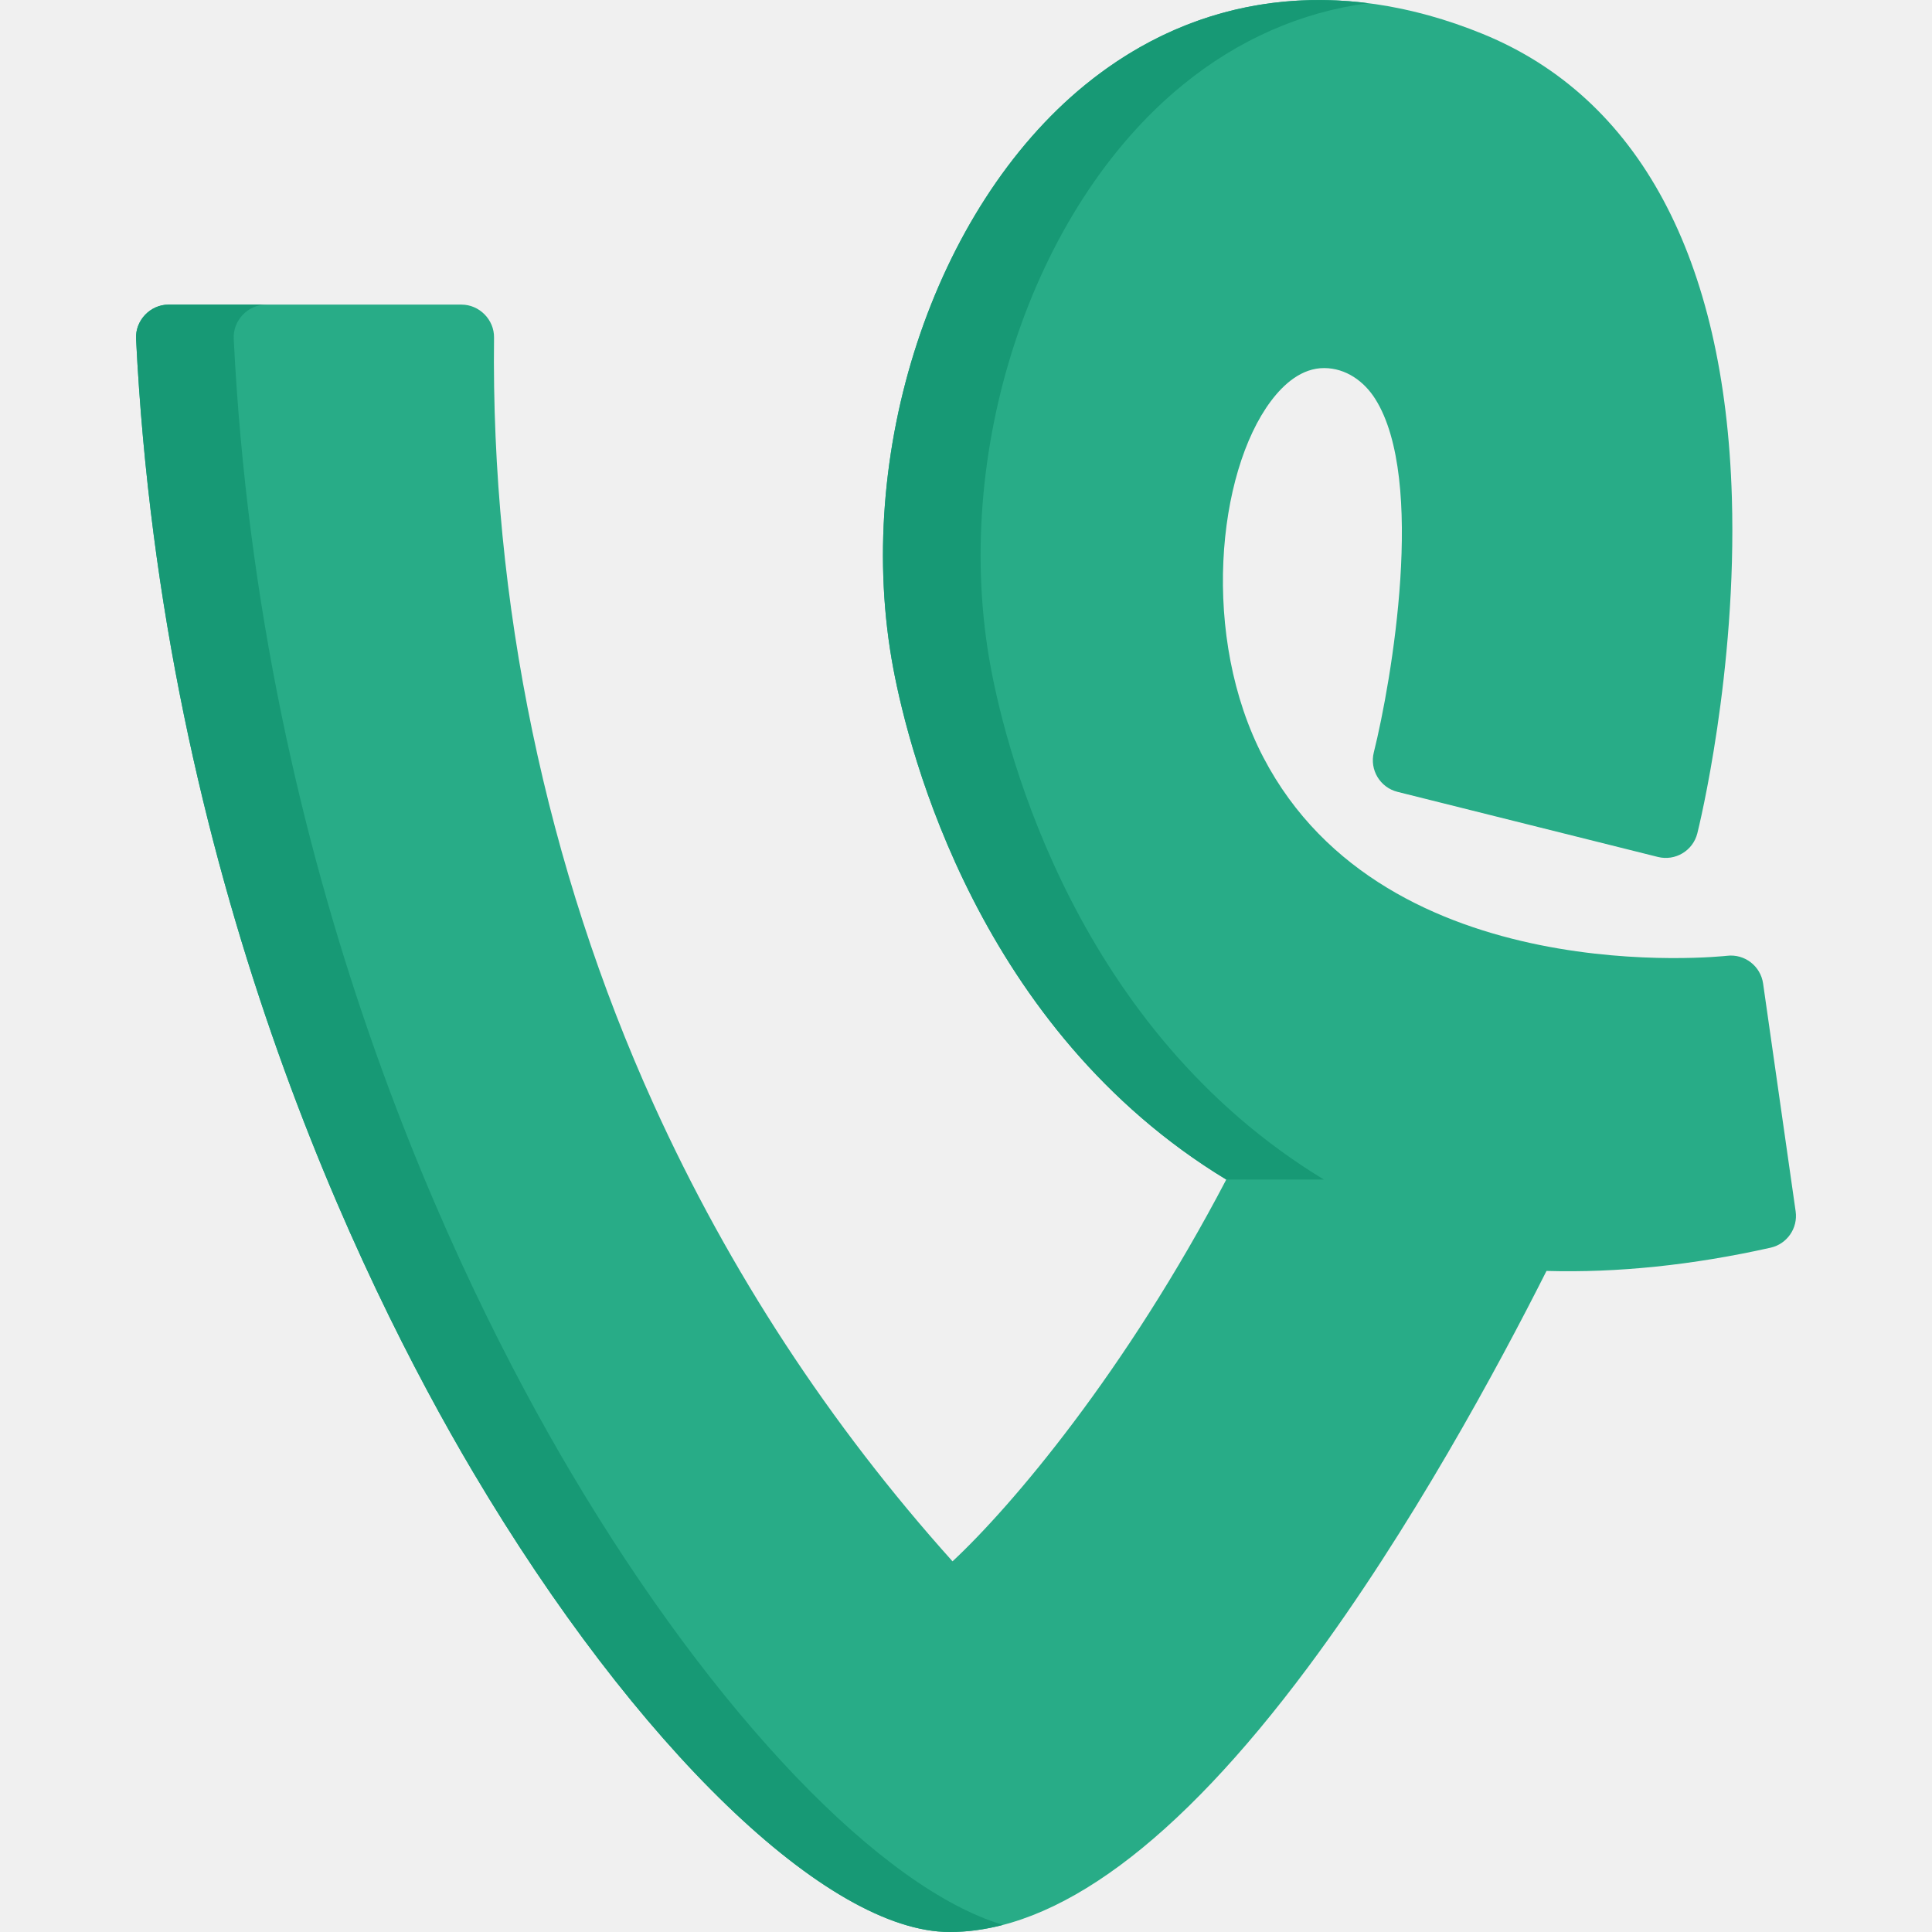
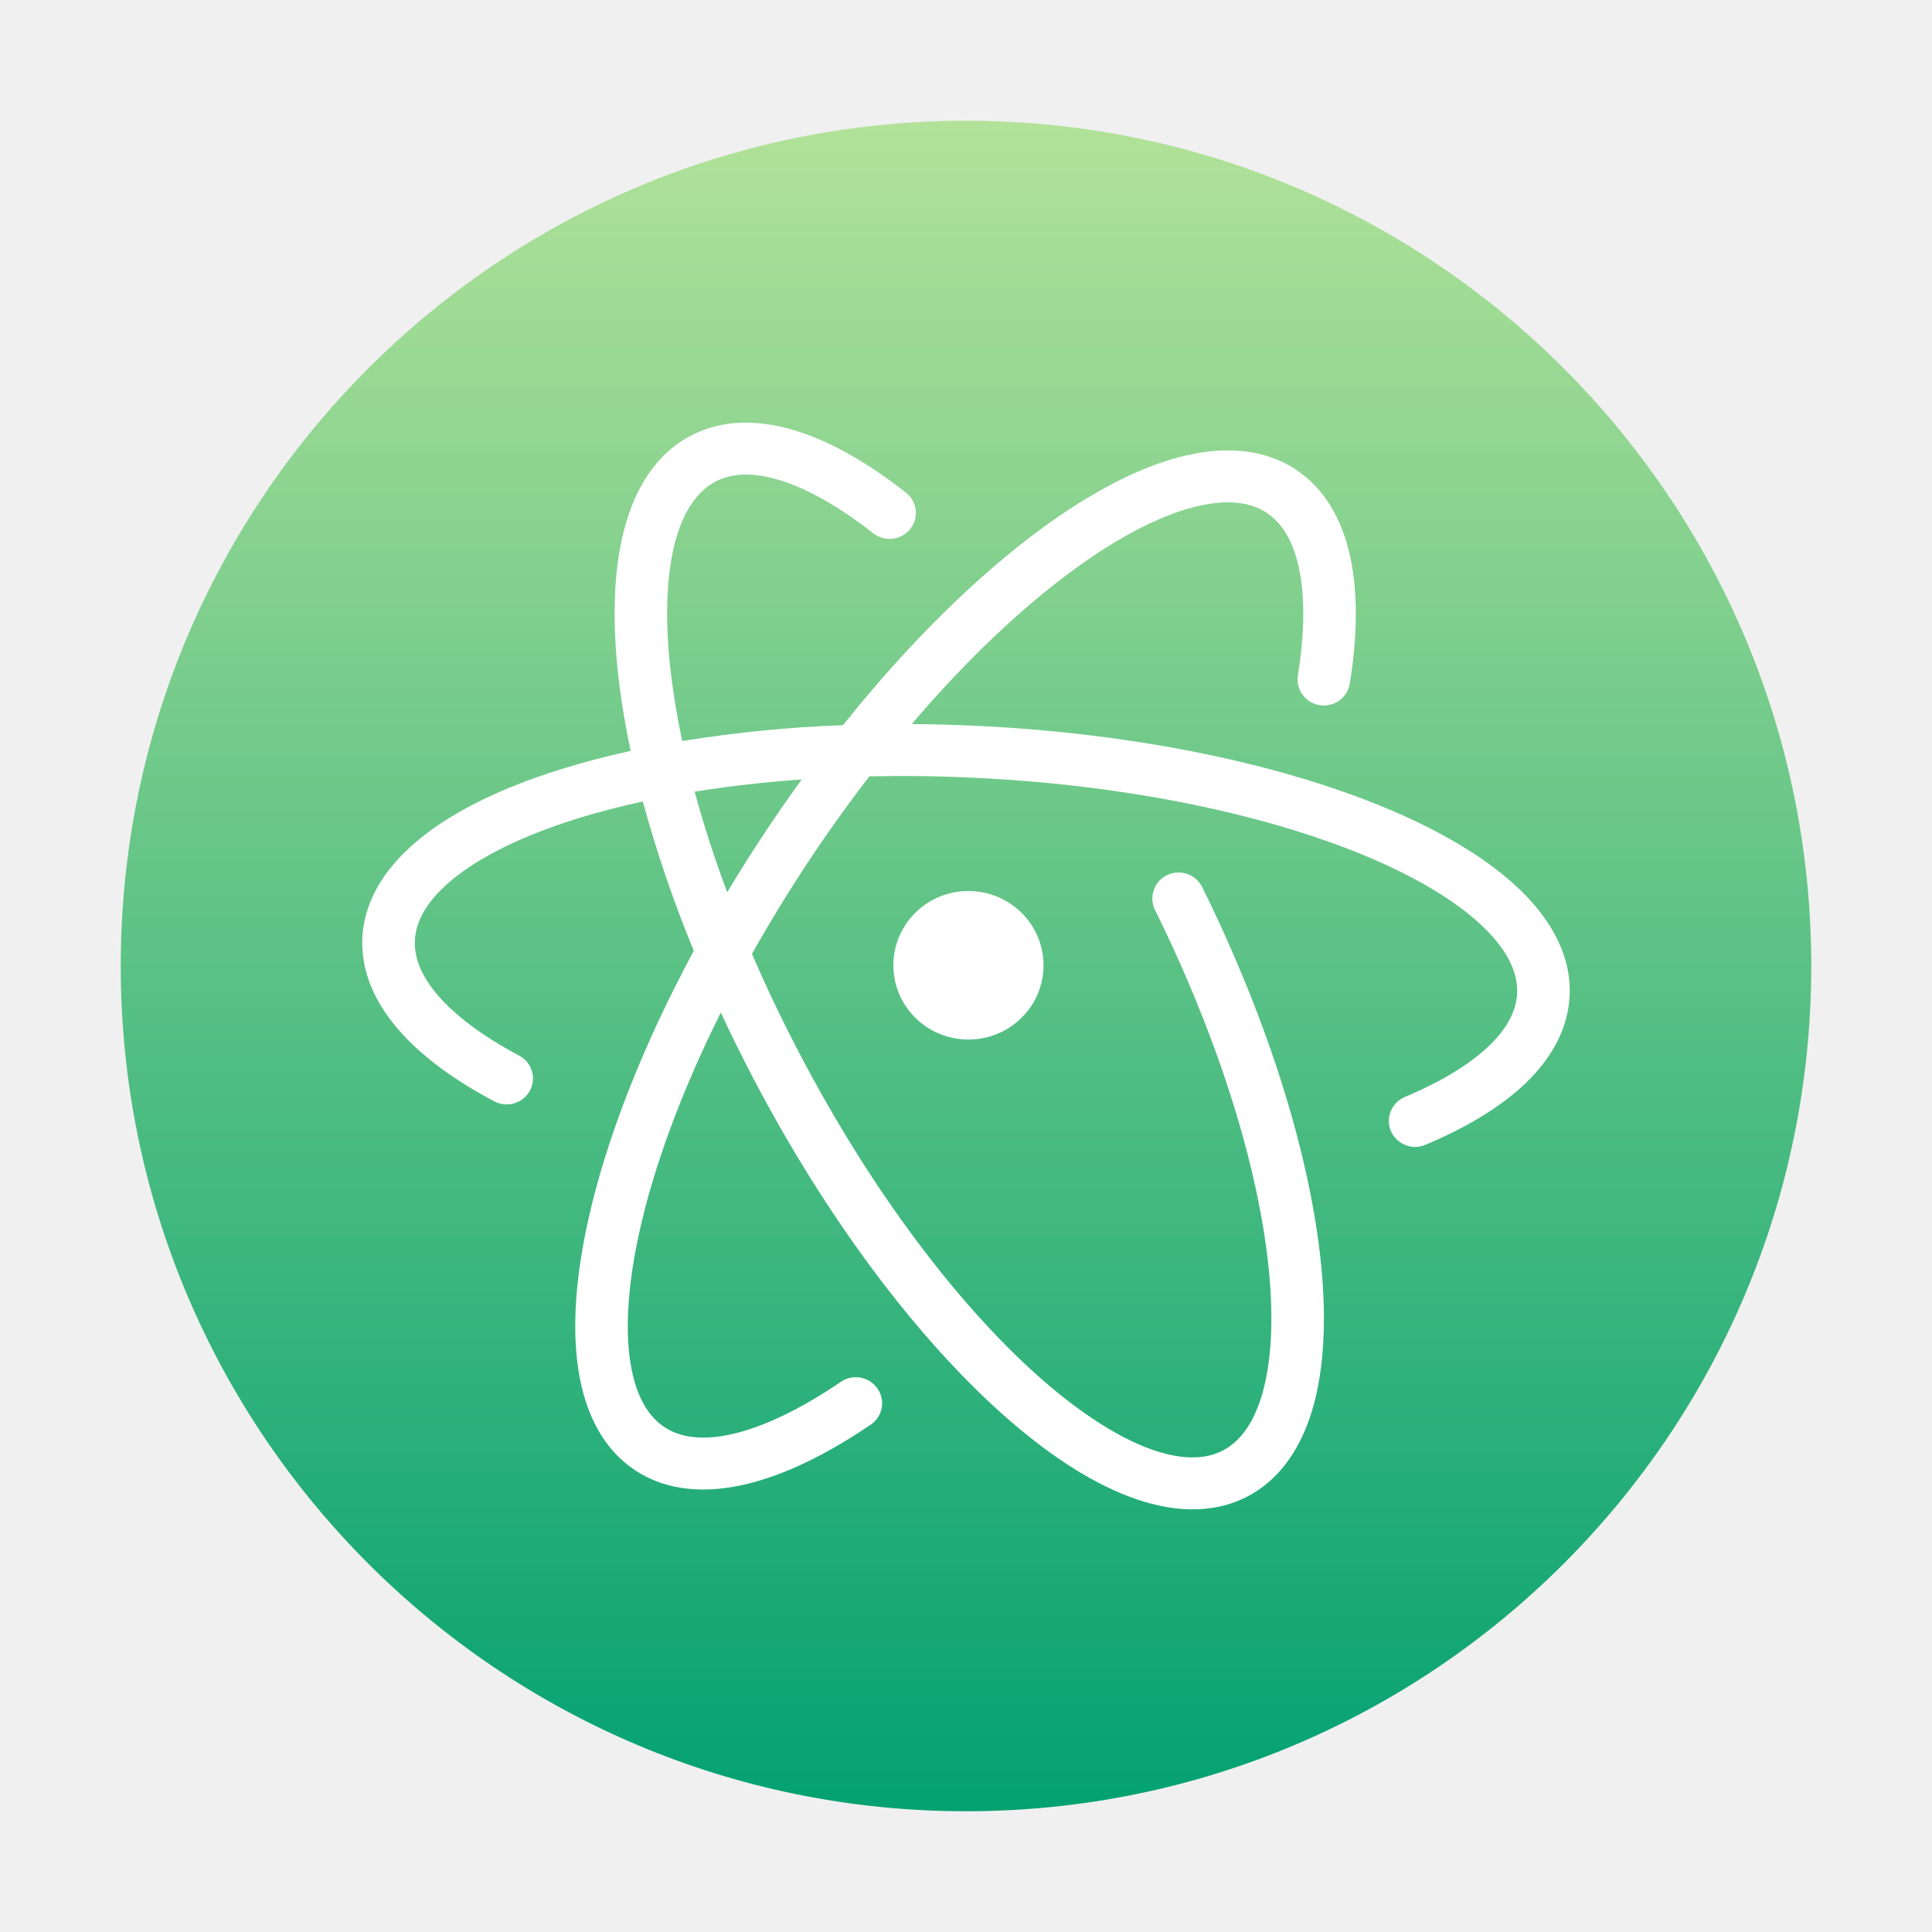
- <svg xmlns="http://www.w3.org/2000/svg" xml:space="preserve" width="800" height="800" viewBox="0 0 512 512">
-   <path d="m475.864 321.018-8.626-60.379a8.625 8.625 0 0 0-9.545-7.347c-.9.106-90.325 9.84-122.886-52.567-16.642-31.896-12.297-75.374 2.011-94.445 3.39-4.518 8.174-8.774 14.15-8.737 5.71.037 10.503 3.469 13.47 8.156 13.539 21.378 4.328 74.88-.362 93.688a8.626 8.626 0 0 0 6.275 10.461l69.004 17.251c4.621 1.154 9.305-1.655 10.46-6.276.43-1.721 10.517-42.66 9.148-89.022-1.871-63.47-24.696-105.936-66.009-122.807-38.193-15.596-75.627-10.797-105.406 13.515-40.152 32.78-61.521 97.838-50.809 154.694 4.18 22.188 22.668 95.615 88.233 135.397-26.683 50.976-56.818 86.519-72.544 101.172-32.547-36.244-59.15-76.904-79.144-120.973-28.558-62.948-43.205-133.263-42.358-203.344.058-4.736-3.888-8.73-8.624-8.73h-77.63c-4.86 0-8.855 4.197-8.615 9.054 7.069 142.097 59.006 249.195 89.335 300.388C168.568 463.038 219.32 512 251.685 512c28.323 0 60.255-23.595 94.91-70.131 27.174-36.49 50.457-79.685 63.245-105.058 18.794.532 38.725-1.533 59.367-6.155a8.628 8.628 0 0 0 6.657-9.638z" style="fill:#28ac87" />
-   <path d="M151.272 390.167c-30.33-51.193-82.267-158.292-89.335-300.388-.24-4.857 3.754-9.054 8.615-9.054H44.675c-4.86 0-8.855 4.197-8.615 9.054 7.069 142.097 59.006 249.195 89.335 300.388C168.57 463.038 219.322 512 251.687 512c4.609 0 9.316-.636 14.112-1.884-32.089-9.611-76.281-55.394-114.527-119.949zM313.427 22.508c14.772-12.06 31.428-19.311 49.125-21.661-27.298-3.462-53.201 3.864-75.001 21.661-40.152 32.78-61.521 97.838-50.808 154.694 4.18 22.188 22.668 95.615 88.233 135.397h25.875c-65.566-39.782-84.053-113.209-88.233-135.397-10.713-56.857 10.657-121.914 50.809-154.694z" style="fill:#179975" />
+ <svg xmlns="http://www.w3.org/2000/svg" width="800" height="800" fill="none" viewBox="0 0 32 32">
+   <circle cx="16" cy="16" r="14" fill="url(#a)" />
+   <path fill="#fff" fill-rule="evenodd" d="M11.492 15.75a20.738 20.738 0 0 1-.845-2.475c-.41.089-.795.19-1.151.304-.853.272-1.517.6-1.966.959-.45.358-.642.71-.658 1.036-.014.277.097.584.385.917.29.335.739.673 1.342.993a.428.428 0 0 1 .177.582.438.438 0 0 1-.589.176c-.66-.35-1.21-.749-1.592-1.193-.385-.446-.62-.96-.593-1.517.033-.658.42-1.217.982-1.664.56-.448 1.334-.818 2.245-1.108a13.6 13.6 0 0 1 1.217-.323 13.109 13.109 0 0 1-.198-1.177c-.11-.939-.091-1.788.088-2.48.178-.69.531-1.27 1.123-1.573.522-.266 1.118-.258 1.711-.076.591.18 1.213.54 1.835 1.028.188.148.22.418.07.604a.439.439 0 0 1-.611.07c-.572-.449-1.098-.742-1.55-.88-.451-.138-.796-.114-1.056.019-.292.15-.536.47-.68 1.022-.142.552-.17 1.287-.065 2.166.042.353.104.726.187 1.114a21.53 21.53 0 0 1 2.663-.263c1.092-1.368 2.239-2.492 3.32-3.28.77-.56 1.527-.964 2.222-1.152.695-.188 1.38-.173 1.939.186.497.32.785.841.918 1.448.133.604.121 1.324-.005 2.11a.435.435 0 0 1-.498.357.431.431 0 0 1-.362-.492c.116-.723.116-1.329.015-1.793-.102-.461-.295-.75-.542-.908-.276-.178-.679-.229-1.235-.078-.556.15-1.215.491-1.936 1.016-.864.629-1.79 1.503-2.698 2.568.36.002.726.012 1.096.03 2.68.13 5.104.651 6.863 1.405.877.376 1.61.819 2.125 1.318.514.5.845 1.093.813 1.75-.027.552-.305 1.035-.723 1.439-.416.401-.99.743-1.666 1.027a.437.437 0 0 1-.571-.228.429.429 0 0 1 .23-.564c.617-.259 1.086-.55 1.399-.851.31-.3.448-.59.461-.864.017-.326-.141-.695-.553-1.095-.411-.399-1.04-.79-1.862-1.143-1.64-.702-3.956-1.209-6.558-1.334-.6-.03-1.187-.036-1.756-.024a24.547 24.547 0 0 0-1.944 2.94c.233.54.493 1.088.782 1.64 1.196 2.289 2.624 4.163 3.95 5.346.665.592 1.287.995 1.825 1.2.54.204.944.192 1.237.043.282-.144.518-.446.664-.962.145-.517.185-1.206.103-2.033-.164-1.652-.802-3.767-1.886-5.963a.428.428 0 0 1 .2-.575.438.438 0 0 1 .582.198c1.116 2.261 1.794 4.476 1.97 6.256.088.889.053 1.692-.13 2.347-.185.656-.534 1.206-1.103 1.497-.592.302-1.276.25-1.948-.005-.674-.255-1.386-.731-2.096-1.364-1.423-1.269-2.91-3.233-4.142-5.59-.185-.355-.36-.71-.524-1.063-.653 1.308-1.109 2.551-1.347 3.627-.192.865-.239 1.599-.152 2.162.088.564.298.907.575 1.084.26.167.63.222 1.136.103.508-.12 1.112-.407 1.777-.86a.438.438 0 0 1 .605.11.427.427 0 0 1-.111.6c-.717.487-1.42.834-2.07.987-.65.153-1.287.119-1.811-.218-.56-.36-.852-.972-.961-1.676-.109-.705-.043-1.552.161-2.476.296-1.334.893-2.875 1.75-4.465Zm.553-.972a19.215 19.215 0 0 1-.54-1.665c.558-.09 1.152-.159 1.774-.203a25.731 25.731 0 0 0-1.234 1.868Z" clip-rule="evenodd" />
+   <path fill="#fff" d="M16.04 17.218c.687 0 1.244-.55 1.244-1.23 0-.679-.557-1.23-1.244-1.23-.687 0-1.243.551-1.243 1.23 0 .68.556 1.23 1.243 1.23Z" />
+   <defs>
+     <linearGradient id="a" x1="16" x2="16" y1="2" y2="30" gradientUnits="userSpaceOnUse">
+       <stop stop-color="#B2E299" />
+       <stop offset="1" stop-color="#03A171" />
+     </linearGradient>
+   </defs>
</svg>
